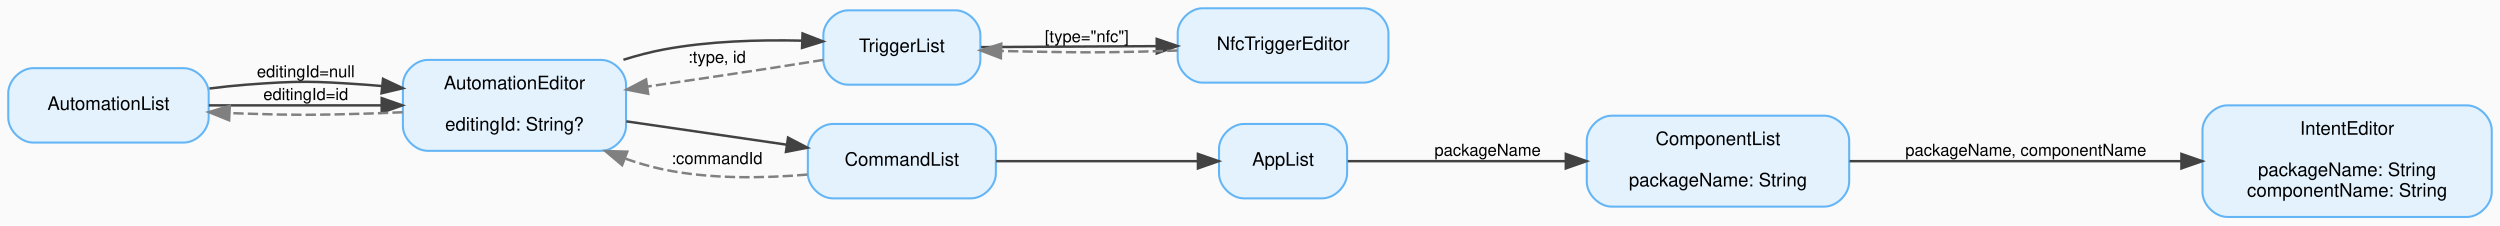
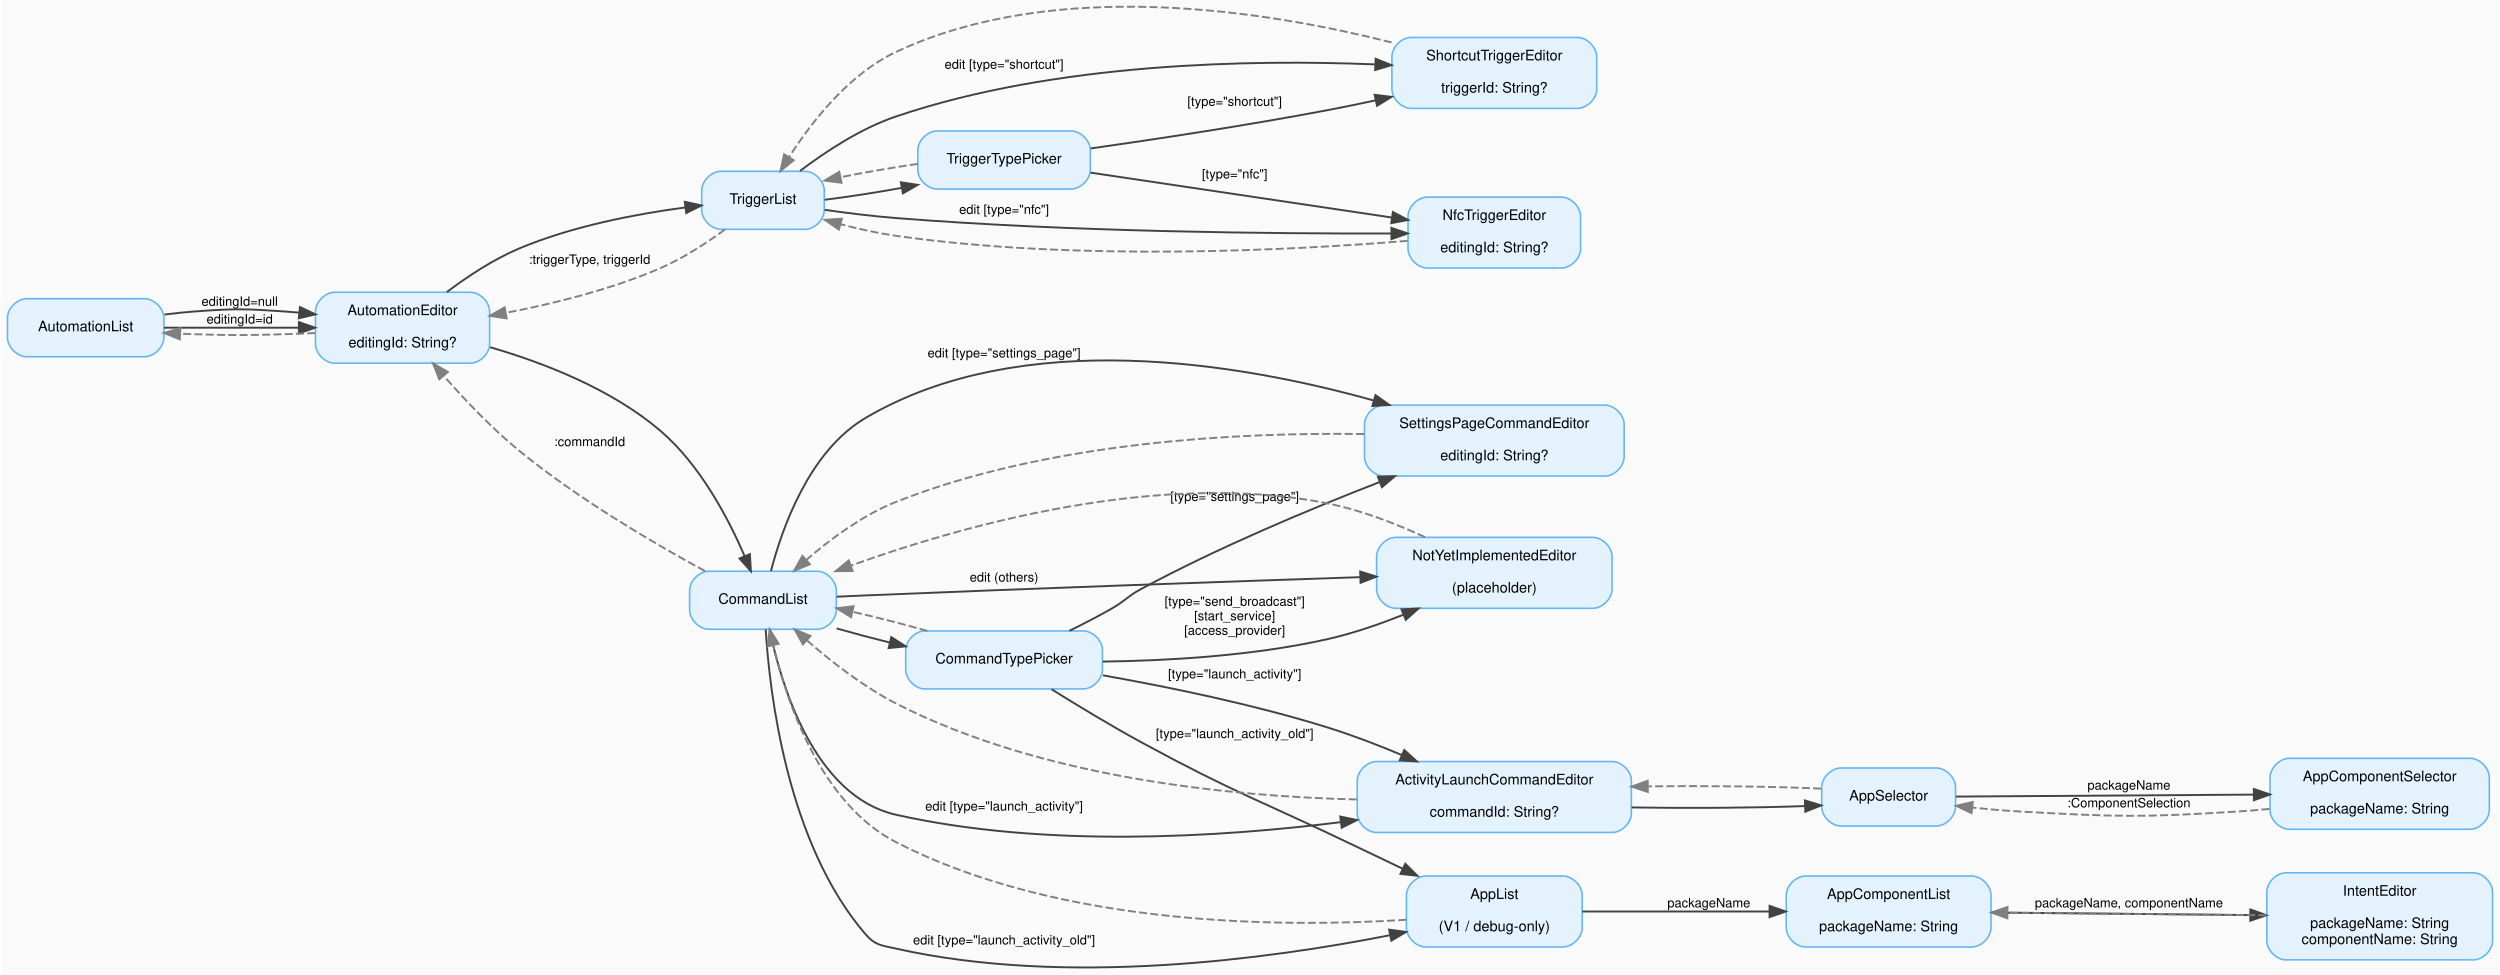
- <svg xmlns="http://www.w3.org/2000/svg" width="1210pt" height="109pt" viewBox="0.00 0.00 1210.00 109.00">
-   <g id="graph0" class="graph" transform="scale(1 1) rotate(0) translate(4 105)">
-     <polygon fill="#fafafa" stroke="transparent" points="-4,4 -4,-105 1206,-105 1206,4 -4,4" />
+ <svg xmlns="http://www.w3.org/2000/svg" width="1549pt" height="604pt" viewBox="0.00 0.00 1549.00 604.48">
+   <g id="graph0" class="graph" transform="scale(1 1) rotate(0) translate(4 600.48)">
+     <polygon fill="#fafafa" stroke="transparent" points="-4,4 -4,-600.48 1545,-600.48 1545,4 -4,4" />
    <g id="node1" class="node">
-       <path fill="#e3f2fd" stroke="#64b5f6" d="M85,-72C85,-72 12,-72 12,-72 6,-72 0,-66 0,-60 0,-60 0,-48 0,-48 0,-42 6,-36 12,-36 12,-36 85,-36 85,-36 91,-36 97,-42 97,-48 97,-48 97,-60 97,-60 97,-66 91,-72 85,-72" />
-       <text text-anchor="middle" x="48.5" y="-51.8" font-family="Helvetica,sans-Serif" font-size="9.00">AutomationList</text>
+       <path fill="#e3f2fd" stroke="#64b5f6" d="M85,-415.26C85,-415.26 12,-415.26 12,-415.26 6,-415.26 0,-409.26 0,-403.26 0,-403.26 0,-391.26 0,-391.26 0,-385.26 6,-379.26 12,-379.26 12,-379.26 85,-379.26 85,-379.26 91,-379.26 97,-385.26 97,-391.26 97,-391.26 97,-403.26 97,-403.26 97,-409.26 91,-415.26 85,-415.26" />
+       <text text-anchor="middle" x="48.5" y="-395.06" font-family="Helvetica,sans-Serif" font-size="9.00">AutomationList</text>
    </g>
    <g id="node2" class="node">
-       <path fill="#e3f2fd" stroke="#64b5f6" d="M287,-76C287,-76 203,-76 203,-76 197,-76 191,-70 191,-64 191,-64 191,-44 191,-44 191,-38 197,-32 203,-32 203,-32 287,-32 287,-32 293,-32 299,-38 299,-44 299,-44 299,-64 299,-64 299,-70 293,-76 287,-76" />
-       <text text-anchor="middle" x="245" y="-61.8" font-family="Helvetica,sans-Serif" font-size="9.00">AutomationEditor</text>
-       <text text-anchor="middle" x="245" y="-41.8" font-family="Helvetica,sans-Serif" font-size="9.00">editingId: String?</text>
+       <path fill="#e3f2fd" stroke="#64b5f6" d="M287,-419.26C287,-419.26 203,-419.26 203,-419.26 197,-419.26 191,-413.26 191,-407.26 191,-407.26 191,-387.26 191,-387.26 191,-381.26 197,-375.26 203,-375.26 203,-375.26 287,-375.26 287,-375.26 293,-375.26 299,-381.26 299,-387.26 299,-387.26 299,-407.26 299,-407.26 299,-413.26 293,-419.26 287,-419.26" />
+       <text text-anchor="middle" x="245" y="-405.06" font-family="Helvetica,sans-Serif" font-size="9.00">AutomationEditor</text>
+       <text text-anchor="middle" x="245" y="-385.06" font-family="Helvetica,sans-Serif" font-size="9.00">editingId: String?</text>
    </g>
    <g id="edge1" class="edge">
-       <path fill="none" stroke="#424242" stroke-width="1.2" d="M97.34,-62.16C103.27,-62.92 109.26,-63.56 115,-64 140.7,-65.95 147.29,-65.8 173,-64 175.55,-63.82 178.15,-63.61 180.78,-63.36" />
-       <polygon fill="#424242" stroke="#424242" stroke-width="1.2" points="181.39,-66.82 190.97,-62.29 180.66,-59.86 181.39,-66.82" />
-       <text text-anchor="middle" x="144" y="-67.6" font-family="Helvetica,sans-Serif" font-size="8.00">editingId=null</text>
+       <path fill="none" stroke="#424242" stroke-width="1.2" d="M97.34,-405.42C103.27,-406.18 109.26,-406.82 115,-407.26 140.7,-409.21 147.29,-409.06 173,-407.26 175.55,-407.08 178.15,-406.86 180.78,-406.62" />
+       <polygon fill="#424242" stroke="#424242" stroke-width="1.2" points="181.39,-410.08 190.97,-405.55 180.66,-403.11 181.39,-410.08" />
+       <text text-anchor="middle" x="144" y="-410.86" font-family="Helvetica,sans-Serif" font-size="8.00">editingId=null</text>
    </g>
    <g id="edge2" class="edge">
-       <path fill="none" stroke="#424242" stroke-width="1.2" d="M97.08,-54C122.21,-54 153.39,-54 180.55,-54" />
-       <polygon fill="#424242" stroke="#424242" stroke-width="1.2" points="180.74,-57.5 190.74,-54 180.74,-50.5 180.74,-57.5" />
-       <text text-anchor="middle" x="144" y="-56.6" font-family="Helvetica,sans-Serif" font-size="8.00">editingId=id</text>
+       <path fill="none" stroke="#424242" stroke-width="1.2" d="M97.08,-397.26C122.21,-397.26 153.39,-397.26 180.55,-397.26" />
+       <polygon fill="#424242" stroke="#424242" stroke-width="1.2" points="180.74,-400.76 190.74,-397.26 180.74,-393.76 180.74,-400.76" />
+       <text text-anchor="middle" x="144" y="-399.86" font-family="Helvetica,sans-Serif" font-size="8.00">editingId=id</text>
+     </g>
+     <g id="edge36" class="edge">
+       <path fill="none" stroke="gray" stroke-width="1.2" stroke-dasharray="5,2" d="M190.9,-393.94C184.86,-393.66 178.8,-393.42 173,-393.26 147.23,-392.53 140.77,-392.47 115,-393.26 112.46,-393.34 109.86,-393.43 107.24,-393.54" />
+       <polygon fill="gray" stroke="gray" stroke-width="1.2" points="106.89,-390.05 97.06,-394.01 107.22,-397.04 106.89,-390.05" />
+     </g>
+     <g id="node3" class="node">
+       <path fill="#e3f2fd" stroke="#64b5f6" d="M494.5,-494.26C494.5,-494.26 442.5,-494.26 442.5,-494.26 436.5,-494.26 430.5,-488.26 430.5,-482.26 430.5,-482.26 430.5,-470.26 430.5,-470.26 430.5,-464.26 436.5,-458.26 442.5,-458.26 442.5,-458.26 494.5,-458.26 494.5,-458.26 500.5,-458.26 506.5,-464.26 506.5,-470.26 506.5,-470.26 506.5,-482.26 506.5,-482.26 506.5,-488.26 500.5,-494.26 494.5,-494.26" />
+       <text text-anchor="middle" x="468.5" y="-474.06" font-family="Helvetica,sans-Serif" font-size="9.00">TriggerList</text>
+     </g>
+     <g id="edge3" class="edge">
+       <path fill="none" stroke="#424242" stroke-width="1.2" d="M272.45,-419.37C285.2,-428.97 301.14,-439.54 317,-446.26 350.06,-460.25 390.02,-467.83 420.46,-471.86" />
+       <polygon fill="#424242" stroke="#424242" stroke-width="1.2" points="420.03,-475.34 430.39,-473.1 420.9,-468.39 420.03,-475.34" />
+     </g>
+     <g id="node7" class="node">
+       <path fill="#e3f2fd" stroke="#64b5f6" d="M502,-246.26C502,-246.26 435,-246.26 435,-246.26 429,-246.26 423,-240.26 423,-234.26 423,-234.26 423,-222.26 423,-222.26 423,-216.26 429,-210.26 435,-210.26 435,-210.26 502,-210.26 502,-210.26 508,-210.26 514,-216.26 514,-222.26 514,-222.26 514,-234.26 514,-234.26 514,-240.26 508,-246.26 502,-246.26" />
+       <text text-anchor="middle" x="468.5" y="-226.06" font-family="Helvetica,sans-Serif" font-size="9.00">CommandList</text>
+     </g>
+     <g id="edge4" class="edge">
+       <path fill="none" stroke="#424242" stroke-width="1.2" d="M299.28,-385.18C332.57,-375.52 374.72,-359.2 405,-333.26 429.53,-312.25 446.99,-279.09 457.11,-255.66" />
+       <polygon fill="#424242" stroke="#424242" stroke-width="1.2" points="460.4,-256.86 461,-246.29 453.94,-254.18 460.4,-256.86" />
+     </g>
+     <g id="edge29" class="edge">
+       <path fill="none" stroke="gray" stroke-width="1.2" stroke-dasharray="5,2" d="M444.93,-458.17C433.53,-449.81 419.15,-440.41 405,-434.26 374.64,-421.06 338.89,-412.2 308.98,-406.47" />
+       <polygon fill="gray" stroke="gray" stroke-width="1.2" points="309.55,-403.02 299.08,-404.65 308.28,-409.9 309.55,-403.02" />
+       <text text-anchor="middle" x="361" y="-436.86" font-family="Helvetica,sans-Serif" font-size="8.00">:triggerType, triggerId</text>
+     </g>
+     <g id="node4" class="node">
+       <path fill="#e3f2fd" stroke="#64b5f6" d="M659.5,-519.26C659.5,-519.26 576.5,-519.26 576.5,-519.26 570.5,-519.26 564.5,-513.26 564.5,-507.26 564.5,-507.26 564.5,-495.26 564.5,-495.26 564.5,-489.26 570.5,-483.26 576.5,-483.26 576.5,-483.26 659.5,-483.26 659.5,-483.26 665.5,-483.26 671.5,-489.26 671.5,-495.26 671.5,-495.26 671.5,-507.26 671.5,-507.26 671.5,-513.26 665.5,-519.26 659.5,-519.26" />
+       <text text-anchor="middle" x="618" y="-499.06" font-family="Helvetica,sans-Serif" font-size="9.00">TriggerTypePicker</text>
+     </g>
+     <g id="edge5" class="edge">
+       <path fill="none" stroke="#424242" stroke-width="1.2" d="M506.72,-476.61C521.21,-478.38 538.21,-481.02 554.47,-483.98" />
+       <polygon fill="#424242" stroke="#424242" stroke-width="1.2" points="554,-487.45 564.47,-485.86 555.29,-480.57 554,-487.45" />
+     </g>
+     <g id="node5" class="node">
+       <path fill="#e3f2fd" stroke="#64b5f6" d="M973.5,-577.26C973.5,-577.26 870.5,-577.26 870.5,-577.26 864.5,-577.26 858.5,-571.26 858.5,-565.26 858.5,-565.26 858.5,-545.26 858.5,-545.26 858.5,-539.26 864.5,-533.26 870.5,-533.26 870.5,-533.26 973.5,-533.26 973.5,-533.26 979.5,-533.26 985.5,-539.26 985.5,-545.26 985.5,-545.26 985.5,-565.26 985.5,-565.26 985.5,-571.26 979.5,-577.26 973.5,-577.26" />
+       <text text-anchor="middle" x="922" y="-563.06" font-family="Helvetica,sans-Serif" font-size="9.00">ShortcutTriggerEditor</text>
+       <text text-anchor="middle" x="922" y="-543.06" font-family="Helvetica,sans-Serif" font-size="9.00">triggerId: String?</text>
+     </g>
+     <g id="edge8" class="edge">
+       <path fill="none" stroke="#424242" stroke-width="1.2" d="M491.5,-494.48C507.09,-506.3 529.06,-520.83 551,-528.26 649.75,-561.71 771.57,-563.65 847.79,-560.56" />
+       <polygon fill="#424242" stroke="#424242" stroke-width="1.2" points="848.4,-564.03 858.23,-560.09 848.09,-557.04 848.4,-564.03" />
+       <text text-anchor="middle" x="618" y="-557.86" font-family="Helvetica,sans-Serif" font-size="8.00">edit [type="shortcut"]</text>
+     </g>
+     <g id="node6" class="node">
+       <path fill="#e3f2fd" stroke="#64b5f6" d="M963.5,-478.26C963.5,-478.26 880.5,-478.26 880.5,-478.26 874.5,-478.26 868.5,-472.26 868.5,-466.26 868.5,-466.26 868.5,-446.26 868.5,-446.26 868.5,-440.26 874.5,-434.26 880.5,-434.26 880.5,-434.26 963.5,-434.26 963.5,-434.26 969.5,-434.26 975.5,-440.26 975.5,-446.26 975.5,-446.26 975.5,-466.26 975.5,-466.26 975.5,-472.26 969.5,-478.26 963.5,-478.26" />
+       <text text-anchor="middle" x="922" y="-464.06" font-family="Helvetica,sans-Serif" font-size="9.00">NfcTriggerEditor</text>
+       <text text-anchor="middle" x="922" y="-444.06" font-family="Helvetica,sans-Serif" font-size="9.00">editingId: String?</text>
+     </g>
+     <g id="edge9" class="edge">
+       <path fill="none" stroke="#424242" stroke-width="1.2" d="M506.73,-470.36C520.6,-468.39 536.48,-466.41 551,-465.26 658.67,-456.71 784.47,-455.51 858.17,-455.69" />
+       <polygon fill="#424242" stroke="#424242" stroke-width="1.2" points="858.2,-459.19 868.21,-455.72 858.22,-452.19 858.2,-459.19" />
+       <text text-anchor="middle" x="618" y="-467.86" font-family="Helvetica,sans-Serif" font-size="8.00">edit [type="nfc"]</text>
+     </g>
+     <g id="edge28" class="edge">
+       <path fill="none" stroke="gray" stroke-width="1.2" stroke-dasharray="5,2" d="M564.47,-498.85C548.96,-496.6 532.08,-493.69 516.91,-490.65" />
+       <polygon fill="gray" stroke="gray" stroke-width="1.2" points="517.22,-487.14 506.72,-488.52 515.79,-493.99 517.22,-487.14" />
+     </g>
+     <g id="edge6" class="edge">
+       <path fill="none" stroke="#424242" stroke-width="1.2" d="M671.8,-508.44C712.22,-514.19 769.29,-522.81 819,-532.26 828.56,-534.08 838.6,-536.14 848.48,-538.27" />
+       <polygon fill="#424242" stroke="#424242" stroke-width="1.2" points="847.78,-541.7 858.29,-540.41 849.27,-534.86 847.78,-541.7" />
+       <text text-anchor="middle" x="761" y="-534.86" font-family="Helvetica,sans-Serif" font-size="8.00">[type="shortcut"]</text>
+     </g>
+     <g id="edge7" class="edge">
+       <path fill="none" stroke="#424242" stroke-width="1.2" d="M671.6,-493.42C723.63,-485.67 803.25,-473.8 858.48,-465.58" />
+       <polygon fill="#424242" stroke="#424242" stroke-width="1.2" points="859.12,-469.02 868.49,-464.08 858.09,-462.09 859.12,-469.02" />
+       <text text-anchor="middle" x="761" y="-489.86" font-family="Helvetica,sans-Serif" font-size="8.00">[type="nfc"]</text>
+     </g>
+     <g id="edge26" class="edge">
+       <path fill="none" stroke="gray" stroke-width="1.2" stroke-dasharray="5,2" d="M858.28,-574.15C781.76,-593.57 650.33,-614.94 551,-568.26 521.81,-554.54 498.67,-524.94 484.62,-503" />
+       <polygon fill="gray" stroke="gray" stroke-width="1.2" points="487.56,-501.11 479.34,-494.43 481.61,-504.78 487.56,-501.11" />
+     </g>
+     <g id="edge27" class="edge">
+       <path fill="none" stroke="gray" stroke-width="1.2" stroke-dasharray="5,2" d="M868.28,-451.14C796.21,-445.24 663.08,-438.27 551,-454.26 539.78,-455.86 527.9,-458.5 516.79,-461.41" />
+       <polygon fill="gray" stroke="gray" stroke-width="1.2" points="515.56,-458.11 506.84,-464.13 517.41,-464.87 515.56,-458.11" />
+     </g>
+     <g id="edge35" class="edge">
+       <path fill="none" stroke="gray" stroke-width="1.2" stroke-dasharray="5,2" d="M432.6,-246.34C400.92,-263.54 353.71,-291.18 317,-321.26 300.27,-334.97 283.64,-352.49 270.69,-367.26" />
+       <polygon fill="gray" stroke="gray" stroke-width="1.2" points="267.78,-365.28 263.9,-375.14 273.08,-369.85 267.78,-365.28" />
+       <text text-anchor="middle" x="361" y="-323.86" font-family="Helvetica,sans-Serif" font-size="8.00">:commandId</text>
+     </g>
+     <g id="node8" class="node">
+       <path fill="#e3f2fd" stroke="#64b5f6" d="M667,-209.26C667,-209.26 569,-209.26 569,-209.26 563,-209.26 557,-203.26 557,-197.26 557,-197.26 557,-185.26 557,-185.26 557,-179.26 563,-173.26 569,-173.26 569,-173.26 667,-173.26 667,-173.26 673,-173.26 679,-179.26 679,-185.26 679,-185.26 679,-197.26 679,-197.26 679,-203.26 673,-209.26 667,-209.26" />
+       <text text-anchor="middle" x="618" y="-189.06" font-family="Helvetica,sans-Serif" font-size="9.00">CommandTypePicker</text>
+     </g>
+     <g id="edge10" class="edge">
+       <path fill="none" stroke="#424242" stroke-width="1.2" d="M514.16,-210.8C524.58,-207.81 535.93,-204.8 547.16,-202.04" />
+       <polygon fill="#424242" stroke="#424242" stroke-width="1.2" points="548.07,-205.42 556.98,-199.67 546.43,-198.61 548.07,-205.42" />
+     </g>
+     <g id="node9" class="node">
+       <path fill="#e3f2fd" stroke="#64b5f6" d="M995,-128.26C995,-128.26 849,-128.26 849,-128.26 843,-128.26 837,-122.26 837,-116.26 837,-116.26 837,-96.26 837,-96.26 837,-90.26 843,-84.26 849,-84.26 849,-84.26 995,-84.26 995,-84.26 1001,-84.26 1007,-90.26 1007,-96.26 1007,-96.26 1007,-116.26 1007,-116.26 1007,-122.26 1001,-128.26 995,-128.26" />
+       <text text-anchor="middle" x="922" y="-114.06" font-family="Helvetica,sans-Serif" font-size="9.00">ActivityLaunchCommandEditor</text>
+       <text text-anchor="middle" x="922" y="-94.06" font-family="Helvetica,sans-Serif" font-size="9.00">commandId: String?</text>
+     </g>
+     <g id="edge15" class="edge">
+       <path fill="none" stroke="#424242" stroke-width="1.2" d="M472.61,-210.14C479.58,-176.5 500.01,-106.73 551,-95.26 643.11,-74.55 751.34,-81.23 826.87,-90.68" />
+       <polygon fill="#424242" stroke="#424242" stroke-width="1.2" points="826.47,-94.16 836.84,-91.97 827.37,-87.22 826.47,-94.16" />
+       <text text-anchor="middle" x="618" y="-97.86" font-family="Helvetica,sans-Serif" font-size="8.00">edit [type="launch_activity"]</text>
+     </g>
+     <g id="node12" class="node">
+       <path fill="#e3f2fd" stroke="#64b5f6" d="M964.5,-57.26C964.5,-57.26 879.5,-57.26 879.5,-57.26 873.5,-57.26 867.5,-51.26 867.5,-45.26 867.5,-45.26 867.5,-25.26 867.5,-25.26 867.5,-19.26 873.5,-13.26 879.5,-13.26 879.5,-13.26 964.5,-13.26 964.5,-13.26 970.5,-13.26 976.5,-19.26 976.5,-25.26 976.5,-25.26 976.5,-45.26 976.5,-45.26 976.5,-51.26 970.5,-57.26 964.5,-57.26" />
+       <text text-anchor="middle" x="922" y="-43.06" font-family="Helvetica,sans-Serif" font-size="9.00">AppList</text>
+       <text text-anchor="middle" x="922" y="-23.06" font-family="Helvetica,sans-Serif" font-size="9.00">(V1 / debug-only)</text>
+     </g>
+     <g id="edge16" class="edge">
+       <path fill="none" stroke="#424242" stroke-width="1.2" d="M470.18,-210.17C472.58,-171.08 483.38,-77.73 532,-21.26 538.1,-14.18 541.88,-14.31 551,-12.26 656.4,11.44 782.65,-5.83 857.1,-20.53" />
+       <polygon fill="#424242" stroke="#424242" stroke-width="1.2" points="856.76,-24.03 867.25,-22.58 858.14,-17.17 856.76,-24.03" />
+       <text text-anchor="middle" x="618" y="-14.86" font-family="Helvetica,sans-Serif" font-size="8.00">edit [type="launch_activity_old"]</text>
+     </g>
+     <g id="node15" class="node">
+       <path fill="#e3f2fd" stroke="#64b5f6" d="M990.5,-349.26C990.5,-349.26 853.5,-349.26 853.5,-349.26 847.5,-349.26 841.5,-343.26 841.5,-337.26 841.5,-337.26 841.5,-317.26 841.5,-317.26 841.5,-311.26 847.5,-305.26 853.5,-305.26 853.5,-305.26 990.5,-305.26 990.5,-305.26 996.5,-305.26 1002.5,-311.26 1002.5,-317.26 1002.5,-317.26 1002.5,-337.26 1002.5,-337.26 1002.5,-343.26 996.5,-349.26 990.5,-349.26" />
+       <text text-anchor="middle" x="922" y="-335.06" font-family="Helvetica,sans-Serif" font-size="9.00">SettingsPageCommandEditor</text>
+       <text text-anchor="middle" x="922" y="-315.06" font-family="Helvetica,sans-Serif" font-size="9.00">editingId: String?</text>
+     </g>
+     <g id="edge17" class="edge">
+       <path fill="none" stroke="#424242" stroke-width="1.2" d="M473.45,-246.37C480.28,-272.69 497.05,-320.65 532,-341.26 628.91,-398.4 764.29,-375.3 847.12,-352.16" />
+       <polygon fill="#424242" stroke="#424242" stroke-width="1.2" points="848.3,-355.46 856.95,-349.34 846.38,-348.73 848.3,-355.46" />
+       <text text-anchor="middle" x="618" y="-378.86" font-family="Helvetica,sans-Serif" font-size="8.00">edit [type="settings_page"]</text>
+     </g>
+     <g id="node16" class="node">
+       <path fill="#e3f2fd" stroke="#64b5f6" d="M983,-267.26C983,-267.26 861,-267.26 861,-267.26 855,-267.26 849,-261.26 849,-255.26 849,-255.26 849,-235.26 849,-235.26 849,-229.26 855,-223.26 861,-223.26 861,-223.26 983,-223.26 983,-223.26 989,-223.26 995,-229.26 995,-235.26 995,-235.26 995,-255.26 995,-255.26 995,-261.26 989,-267.26 983,-267.26" />
+       <text text-anchor="middle" x="922" y="-253.06" font-family="Helvetica,sans-Serif" font-size="9.00">NotYetImplementedEditor</text>
+       <text text-anchor="middle" x="922" y="-233.06" font-family="Helvetica,sans-Serif" font-size="9.00">(placeholder)</text>
+     </g>
+     <g id="edge18" class="edge">
+       <path fill="none" stroke="#424242" stroke-width="1.2" d="M514.22,-230.47C520.2,-230.75 526.25,-231.02 532,-231.26 637.81,-235.7 759.85,-239.95 838.6,-242.58" />
+       <polygon fill="#424242" stroke="#424242" stroke-width="1.2" points="838.83,-246.09 848.94,-242.92 839.06,-239.09 838.83,-246.09" />
+       <text text-anchor="middle" x="618" y="-239.86" font-family="Helvetica,sans-Serif" font-size="8.00">edit (others)</text>
+     </g>
+     <g id="edge34" class="edge">
+       <path fill="none" stroke="gray" stroke-width="1.2" stroke-dasharray="5,2" d="M570.45,-209.26C555.69,-213.44 539.25,-217.64 523.98,-221.13" />
+       <polygon fill="gray" stroke="gray" stroke-width="1.2" points="523.16,-217.73 514.16,-223.32 524.68,-224.56 523.16,-217.73" />
+     </g>
+     <g id="edge11" class="edge">
+       <path fill="none" stroke="#424242" stroke-width="1.2" d="M679.28,-181.71C719.38,-174.61 772.95,-163.66 819,-149.26 834.05,-144.56 849.92,-138.45 864.55,-132.33" />
+       <polygon fill="#424242" stroke="#424242" stroke-width="1.2" points="866.14,-135.45 873.97,-128.31 863.39,-129.02 866.14,-135.45" />
+       <text text-anchor="middle" x="761" y="-179.86" font-family="Helvetica,sans-Serif" font-size="8.00">[type="launch_activity"]</text>
    </g>
    <g id="edge12" class="edge">
-       <path fill="none" stroke="gray" stroke-width="1.2" stroke-dasharray="5,2" d="M190.9,-50.68C184.86,-50.4 178.8,-50.16 173,-50 147.23,-49.27 140.77,-49.21 115,-50 112.46,-50.08 109.86,-50.17 107.24,-50.28" />
-       <polygon fill="gray" stroke="gray" stroke-width="1.2" points="106.89,-46.79 97.06,-50.75 107.22,-53.78 106.89,-46.79" />
-     </g>
-     <g id="node3" class="node">
-       <path fill="#e3f2fd" stroke="#64b5f6" d="M458.5,-100C458.5,-100 406.5,-100 406.5,-100 400.5,-100 394.5,-94 394.5,-88 394.5,-88 394.5,-76 394.5,-76 394.5,-70 400.5,-64 406.5,-64 406.5,-64 458.5,-64 458.5,-64 464.5,-64 470.5,-70 470.5,-76 470.5,-76 470.5,-88 470.5,-88 470.5,-94 464.5,-100 458.5,-100" />
-       <text text-anchor="middle" x="432.5" y="-79.8" font-family="Helvetica,sans-Serif" font-size="9.00">TriggerList</text>
-     </g>
-     <g id="edge3" class="edge">
-       <path fill="none" stroke="#424242" stroke-width="1.2" d="M297.74,-76.07C304.13,-78.08 310.65,-79.8 317,-81 338.81,-85.11 363.37,-85.82 384.14,-85.32" />
-       <polygon fill="#424242" stroke="#424242" stroke-width="1.2" points="384.43,-88.81 394.31,-84.97 384.19,-81.82 384.43,-88.81" />
-     </g>
-     <g id="node5" class="node">
-       <path fill="#e3f2fd" stroke="#64b5f6" d="M466,-45C466,-45 399,-45 399,-45 393,-45 387,-39 387,-33 387,-33 387,-21 387,-21 387,-15 393,-9 399,-9 399,-9 466,-9 466,-9 472,-9 478,-15 478,-21 478,-21 478,-33 478,-33 478,-39 472,-45 466,-45" />
-       <text text-anchor="middle" x="432.5" y="-24.8" font-family="Helvetica,sans-Serif" font-size="9.00">CommandList</text>
-     </g>
-     <g id="edge5" class="edge">
-       <path fill="none" stroke="#424242" stroke-width="1.2" d="M299.16,-46.26C323.42,-42.73 352.13,-38.55 376.6,-34.99" />
-       <polygon fill="#424242" stroke="#424242" stroke-width="1.2" points="377.41,-38.41 386.8,-33.51 376.4,-31.48 377.41,-38.41" />
-     </g>
-     <g id="edge10" class="edge">
-       <path fill="none" stroke="gray" stroke-width="1.2" stroke-dasharray="5,2" d="M394.5,-76C386.12,-74.66 377.26,-73.26 369,-72 349.65,-69.04 328.57,-65.91 309.42,-63.12" />
-       <polygon fill="gray" stroke="gray" stroke-width="1.2" points="309.7,-59.62 299.3,-61.64 308.69,-66.55 309.7,-59.62" />
-       <text text-anchor="middle" x="343" y="-74.6" font-family="Helvetica,sans-Serif" font-size="8.00">:type, id</text>
-     </g>
-     <g id="node4" class="node">
-       <path fill="#e3f2fd" stroke="#64b5f6" d="M656,-101C656,-101 578,-101 578,-101 572,-101 566,-95 566,-89 566,-89 566,-77 566,-77 566,-71 572,-65 578,-65 578,-65 656,-65 656,-65 662,-65 668,-71 668,-77 668,-77 668,-89 668,-89 668,-95 662,-101 656,-101" />
-       <text text-anchor="middle" x="617" y="-80.8" font-family="Helvetica,sans-Serif" font-size="9.00">NfcTriggerEditor</text>
-     </g>
-     <g id="edge4" class="edge">
-       <path fill="none" stroke="#424242" stroke-width="1.2" d="M470.87,-82.2C495.3,-82.34 527.75,-82.52 555.77,-82.67" />
-       <polygon fill="#424242" stroke="#424242" stroke-width="1.2" points="555.85,-86.17 565.87,-82.73 555.89,-79.17 555.85,-86.17" />
-       <text text-anchor="middle" x="522" y="-84.6" font-family="Helvetica,sans-Serif" font-size="8.00">[type="nfc"]</text>
-     </g>
-     <g id="edge9" class="edge">
-       <path fill="none" stroke="gray" stroke-width="1.2" stroke-dasharray="5,2" d="M565.87,-80.54C559.85,-80.32 553.79,-80.13 548,-80 524.89,-79.49 519.11,-79.63 496,-80 491.1,-80.08 485.99,-80.19 480.89,-80.32" />
-       <polygon fill="gray" stroke="gray" stroke-width="1.2" points="480.41,-76.84 470.51,-80.62 480.61,-83.83 480.41,-76.84" />
-     </g>
-     <g id="edge11" class="edge">
-       <path fill="none" stroke="gray" stroke-width="1.2" stroke-dasharray="5,2" d="M386.76,-20.51C365.43,-18.67 339.68,-18.26 317,-23 310.87,-24.28 304.61,-26.12 298.49,-28.28" />
-       <polygon fill="gray" stroke="gray" stroke-width="1.2" points="297.1,-25.06 289,-31.89 299.59,-31.6 297.1,-25.06" />
-       <text text-anchor="middle" x="343" y="-25.6" font-family="Helvetica,sans-Serif" font-size="8.00">:commandId</text>
-     </g>
-     <g id="node6" class="node">
-       <path fill="#e3f2fd" stroke="#64b5f6" d="M636,-45C636,-45 598,-45 598,-45 592,-45 586,-39 586,-33 586,-33 586,-21 586,-21 586,-15 592,-9 598,-9 598,-9 636,-9 636,-9 642,-9 648,-15 648,-21 648,-21 648,-33 648,-33 648,-39 642,-45 636,-45" />
-       <text text-anchor="middle" x="617" y="-24.8" font-family="Helvetica,sans-Serif" font-size="9.00">AppList</text>
-     </g>
-     <g id="edge6" class="edge">
-       <path fill="none" stroke="#424242" stroke-width="1.2" d="M478.14,-27C507.94,-27 546.79,-27 575.65,-27" />
-       <polygon fill="#424242" stroke="#424242" stroke-width="1.2" points="575.8,-30.5 585.8,-27 575.8,-23.5 575.8,-30.5" />
-     </g>
-     <g id="node7" class="node">
-       <path fill="#e3f2fd" stroke="#64b5f6" d="M879,-49C879,-49 776,-49 776,-49 770,-49 764,-43 764,-37 764,-37 764,-17 764,-17 764,-11 770,-5 776,-5 776,-5 879,-5 879,-5 885,-5 891,-11 891,-17 891,-17 891,-37 891,-37 891,-43 885,-49 879,-49" />
-       <text text-anchor="middle" x="827.5" y="-34.8" font-family="Helvetica,sans-Serif" font-size="9.00">ComponentList</text>
-       <text text-anchor="middle" x="827.5" y="-14.8" font-family="Helvetica,sans-Serif" font-size="9.00">packageName: String</text>
-     </g>
-     <g id="edge7" class="edge">
-       <path fill="none" stroke="#424242" stroke-width="1.2" d="M648.32,-27C675.88,-27 717.65,-27 753.83,-27" />
-       <polygon fill="#424242" stroke="#424242" stroke-width="1.2" points="753.86,-30.5 763.86,-27 753.86,-23.5 753.86,-30.5" />
-       <text text-anchor="middle" x="716" y="-29.6" font-family="Helvetica,sans-Serif" font-size="8.00">packageName</text>
-     </g>
-     <g id="node8" class="node">
-       <path fill="#e3f2fd" stroke="#64b5f6" d="M1190,-54C1190,-54 1074,-54 1074,-54 1068,-54 1062,-48 1062,-42 1062,-42 1062,-12 1062,-12 1062,-6 1068,0 1074,0 1074,0 1190,0 1190,0 1196,0 1202,-6 1202,-12 1202,-12 1202,-42 1202,-42 1202,-48 1196,-54 1190,-54" />
-       <text text-anchor="middle" x="1132" y="-39.8" font-family="Helvetica,sans-Serif" font-size="9.00">IntentEditor</text>
-       <text text-anchor="middle" x="1132" y="-19.8" font-family="Helvetica,sans-Serif" font-size="9.00">packageName: String</text>
-       <text text-anchor="middle" x="1132" y="-9.8" font-family="Helvetica,sans-Serif" font-size="9.00">componentName: String</text>
-     </g>
-     <g id="edge8" class="edge">
-       <path fill="none" stroke="#424242" stroke-width="1.2" d="M891.18,-27C937.72,-27 1001.55,-27 1051.66,-27" />
-       <polygon fill="#424242" stroke="#424242" stroke-width="1.2" points="1051.81,-30.5 1061.81,-27 1051.81,-23.5 1051.81,-30.5" />
-       <text text-anchor="middle" x="976.5" y="-29.6" font-family="Helvetica,sans-Serif" font-size="8.00">packageName, componentName</text>
+       <path fill="none" stroke="#424242" stroke-width="1.2" d="M647.38,-173.11C663.48,-163.05 684.12,-150.54 703,-140.26 761.13,-108.6 777.34,-103.93 837,-75.26 846.06,-70.9 855.68,-66.3 865.06,-61.83" />
+       <polygon fill="#424242" stroke="#424242" stroke-width="1.2" points="866.8,-64.88 874.32,-57.41 863.79,-58.56 866.8,-64.88" />
+       <text text-anchor="middle" x="761" y="-142.86" font-family="Helvetica,sans-Serif" font-size="8.00">[type="launch_activity_old"]</text>
+     </g>
+     <g id="edge13" class="edge">
+       <path fill="none" stroke="#424242" stroke-width="1.2" d="M658.54,-209.34C667.37,-213.68 676.6,-218.45 685,-223.26 693.35,-228.03 694.53,-230.7 703,-235.26 750.86,-261.01 807.47,-284.72 851.01,-301.61" />
+       <polygon fill="#424242" stroke="#424242" stroke-width="1.2" points="849.78,-304.89 860.37,-305.22 852.3,-298.36 849.78,-304.89" />
+       <text text-anchor="middle" x="761" y="-289.86" font-family="Helvetica,sans-Serif" font-size="8.00">[type="settings_page"]</text>
+     </g>
+     <g id="edge14" class="edge">
+       <path fill="none" stroke="#424242" stroke-width="1.2" d="M679.22,-190.23C719.29,-190.75 772.86,-193.77 819,-204.26 834.5,-207.78 850.7,-213.35 865.52,-219.26" />
+       <polygon fill="#424242" stroke="#424242" stroke-width="1.2" points="864.45,-222.61 875.03,-223.18 867.11,-216.13 864.45,-222.61" />
+       <text text-anchor="middle" x="761" y="-224.86" font-family="Helvetica,sans-Serif" font-size="8.00">[type="send_broadcast"]</text>
+       <text text-anchor="middle" x="761" y="-215.86" font-family="Helvetica,sans-Serif" font-size="8.00">[start_service]</text>
+       <text text-anchor="middle" x="761" y="-206.86" font-family="Helvetica,sans-Serif" font-size="8.00">[access_provider]</text>
+     </g>
+     <g id="edge30" class="edge">
+       <path fill="none" stroke="gray" stroke-width="1.2" stroke-dasharray="5,2" d="M836.68,-104.72C758.53,-106.61 641.12,-118.06 551,-164.26 530.82,-174.6 510.76,-190.27 495.59,-203.52" />
+       <polygon fill="gray" stroke="gray" stroke-width="1.2" points="493.25,-200.91 488.13,-210.18 497.92,-206.13 493.25,-200.91" />
+     </g>
+     <g id="node10" class="node">
+       <path fill="#e3f2fd" stroke="#64b5f6" d="M1196,-124.26C1196,-124.26 1137,-124.26 1137,-124.26 1131,-124.26 1125,-118.26 1125,-112.26 1125,-112.26 1125,-100.26 1125,-100.26 1125,-94.26 1131,-88.26 1137,-88.26 1137,-88.26 1196,-88.26 1196,-88.26 1202,-88.26 1208,-94.26 1208,-100.26 1208,-100.26 1208,-112.26 1208,-112.26 1208,-118.26 1202,-124.26 1196,-124.26" />
+       <text text-anchor="middle" x="1166.5" y="-104.06" font-family="Helvetica,sans-Serif" font-size="9.00">AppSelector</text>
+     </g>
+     <g id="edge19" class="edge">
+       <path fill="none" stroke="#424242" stroke-width="1.2" d="M1007.13,-99.8C1042.9,-99.22 1083.43,-99.5 1114.54,-100.64" />
+       <polygon fill="#424242" stroke="#424242" stroke-width="1.2" points="1114.57,-104.14 1124.7,-101.06 1114.86,-97.15 1114.57,-104.14" />
+     </g>
+     <g id="edge24" class="edge">
+       <path fill="none" stroke="gray" stroke-width="1.2" stroke-dasharray="5,2" d="M1124.7,-111.46C1095.41,-112.81 1054.7,-113.28 1017.52,-112.86" />
+       <polygon fill="gray" stroke="gray" stroke-width="1.2" points="1017.18,-109.36 1007.13,-112.72 1017.09,-116.36 1017.18,-109.36" />
+     </g>
+     <g id="node11" class="node">
+       <path fill="#e3f2fd" stroke="#64b5f6" d="M1527,-130.26C1527,-130.26 1415,-130.26 1415,-130.26 1409,-130.26 1403,-124.26 1403,-118.26 1403,-118.26 1403,-98.26 1403,-98.26 1403,-92.26 1409,-86.26 1415,-86.26 1415,-86.26 1527,-86.26 1527,-86.26 1533,-86.26 1539,-92.26 1539,-98.26 1539,-98.26 1539,-118.26 1539,-118.26 1539,-124.26 1533,-130.26 1527,-130.26" />
+       <text text-anchor="middle" x="1471" y="-116.06" font-family="Helvetica,sans-Serif" font-size="9.00">AppComponentSelector</text>
+       <text text-anchor="middle" x="1471" y="-96.06" font-family="Helvetica,sans-Serif" font-size="9.00">packageName: String</text>
+     </g>
+     <g id="edge20" class="edge">
+       <path fill="none" stroke="#424242" stroke-width="1.2" d="M1208.3,-106.53C1255.38,-106.84 1333.87,-107.36 1392.63,-107.75" />
+       <polygon fill="#424242" stroke="#424242" stroke-width="1.2" points="1392.97,-111.25 1402.99,-107.82 1393.02,-104.25 1392.97,-111.25" />
+       <text text-anchor="middle" x="1315.5" y="-110.86" font-family="Helvetica,sans-Serif" font-size="8.00">packageName</text>
+     </g>
+     <g id="edge23" class="edge">
+       <path fill="none" stroke="gray" stroke-width="1.2" stroke-dasharray="5,2" d="M1402.64,-98.89C1396.01,-98.23 1389.38,-97.66 1383,-97.26 1323.12,-93.49 1307.91,-93.92 1248,-97.26 1238.41,-97.79 1228.21,-98.68 1218.41,-99.7" />
+       <polygon fill="gray" stroke="gray" stroke-width="1.2" points="1217.94,-96.23 1208.38,-100.8 1218.7,-103.19 1217.94,-96.23" />
+       <text text-anchor="middle" x="1315.5" y="-99.86" font-family="Helvetica,sans-Serif" font-size="8.00">:ComponentSelection</text>
+     </g>
+     <g id="edge31" class="edge">
+       <path fill="none" stroke="gray" stroke-width="1.2" stroke-dasharray="5,2" d="M867.39,-30.13C792.24,-25.36 653.34,-25.56 551,-78.26 504.72,-102.09 483.58,-163.84 474.87,-200.25" />
+       <polygon fill="gray" stroke="gray" stroke-width="1.2" points="471.4,-199.71 472.64,-210.23 478.23,-201.24 471.4,-199.71" />
+     </g>
+     <g id="node13" class="node">
+       <path fill="#e3f2fd" stroke="#64b5f6" d="M1218,-57.26C1218,-57.26 1115,-57.26 1115,-57.26 1109,-57.26 1103,-51.26 1103,-45.26 1103,-45.26 1103,-25.26 1103,-25.26 1103,-19.26 1109,-13.26 1115,-13.26 1115,-13.26 1218,-13.26 1218,-13.26 1224,-13.26 1230,-19.26 1230,-25.26 1230,-25.26 1230,-45.26 1230,-45.26 1230,-51.26 1224,-57.26 1218,-57.26" />
+       <text text-anchor="middle" x="1166.5" y="-43.06" font-family="Helvetica,sans-Serif" font-size="9.00">AppComponentList</text>
+       <text text-anchor="middle" x="1166.5" y="-23.06" font-family="Helvetica,sans-Serif" font-size="9.00">packageName: String</text>
+     </g>
+     <g id="edge21" class="edge">
+       <path fill="none" stroke="#424242" stroke-width="1.2" d="M976.52,-35.26C1010.56,-35.26 1055.09,-35.26 1092.37,-35.26" />
+       <polygon fill="#424242" stroke="#424242" stroke-width="1.2" points="1092.68,-38.76 1102.68,-35.26 1092.68,-31.76 1092.68,-38.76" />
+       <text text-anchor="middle" x="1055" y="-37.86" font-family="Helvetica,sans-Serif" font-size="8.00">packageName</text>
+     </g>
+     <g id="node14" class="node">
+       <path fill="#e3f2fd" stroke="#64b5f6" d="M1529,-59.26C1529,-59.26 1413,-59.26 1413,-59.26 1407,-59.26 1401,-53.26 1401,-47.26 1401,-47.26 1401,-17.26 1401,-17.26 1401,-11.26 1407,-5.26 1413,-5.26 1413,-5.26 1529,-5.26 1529,-5.26 1535,-5.26 1541,-11.26 1541,-17.26 1541,-17.26 1541,-47.26 1541,-47.26 1541,-53.26 1535,-59.26 1529,-59.26" />
+       <text text-anchor="middle" x="1471" y="-45.06" font-family="Helvetica,sans-Serif" font-size="9.00">IntentEditor</text>
+       <text text-anchor="middle" x="1471" y="-25.06" font-family="Helvetica,sans-Serif" font-size="9.00">packageName: String</text>
+       <text text-anchor="middle" x="1471" y="-15.06" font-family="Helvetica,sans-Serif" font-size="9.00">componentName: String</text>
+     </g>
+     <g id="edge22" class="edge">
+       <path fill="none" stroke="#424242" stroke-width="1.2" d="M1230.18,-34.64C1276.72,-34.18 1340.55,-33.54 1390.66,-33.05" />
+       <polygon fill="#424242" stroke="#424242" stroke-width="1.2" points="1390.84,-36.54 1400.81,-32.94 1390.77,-29.54 1390.84,-36.54" />
+       <text text-anchor="middle" x="1315.5" y="-37.86" font-family="Helvetica,sans-Serif" font-size="8.00">packageName, componentName</text>
+     </g>
+     <g id="edge25" class="edge">
+       <path fill="none" stroke="gray" stroke-width="1.2" stroke-dasharray="5,2" d="M1400.81,-32.94C1352.84,-33.42 1289.08,-34.05 1240.34,-34.54" />
+       <polygon fill="gray" stroke="gray" stroke-width="1.2" points="1240.14,-31.04 1230.18,-34.64 1240.21,-38.04 1240.14,-31.04" />
+     </g>
+     <g id="edge32" class="edge">
+       <path fill="none" stroke="gray" stroke-width="1.2" stroke-dasharray="5,2" d="M841.19,-331.33C764.2,-332.47 645.71,-326.75 551,-289.26 530.48,-281.13 510.59,-266.42 495.59,-253.48" />
+       <polygon fill="gray" stroke="gray" stroke-width="1.2" points="497.58,-250.57 487.79,-246.53 492.93,-255.79 497.58,-250.57" />
+     </g>
+     <g id="edge33" class="edge">
+       <path fill="none" stroke="gray" stroke-width="1.2" stroke-dasharray="5,2" d="M879.04,-267.4C861.07,-275.7 839.53,-284.11 819,-288.26 714.75,-309.33 592.05,-274.64 523.27,-249.85" />
+       <polygon fill="gray" stroke="gray" stroke-width="1.2" points="524.11,-246.43 513.52,-246.27 521.7,-253.01 524.11,-246.43" />
    </g>
  </g>
</svg>
